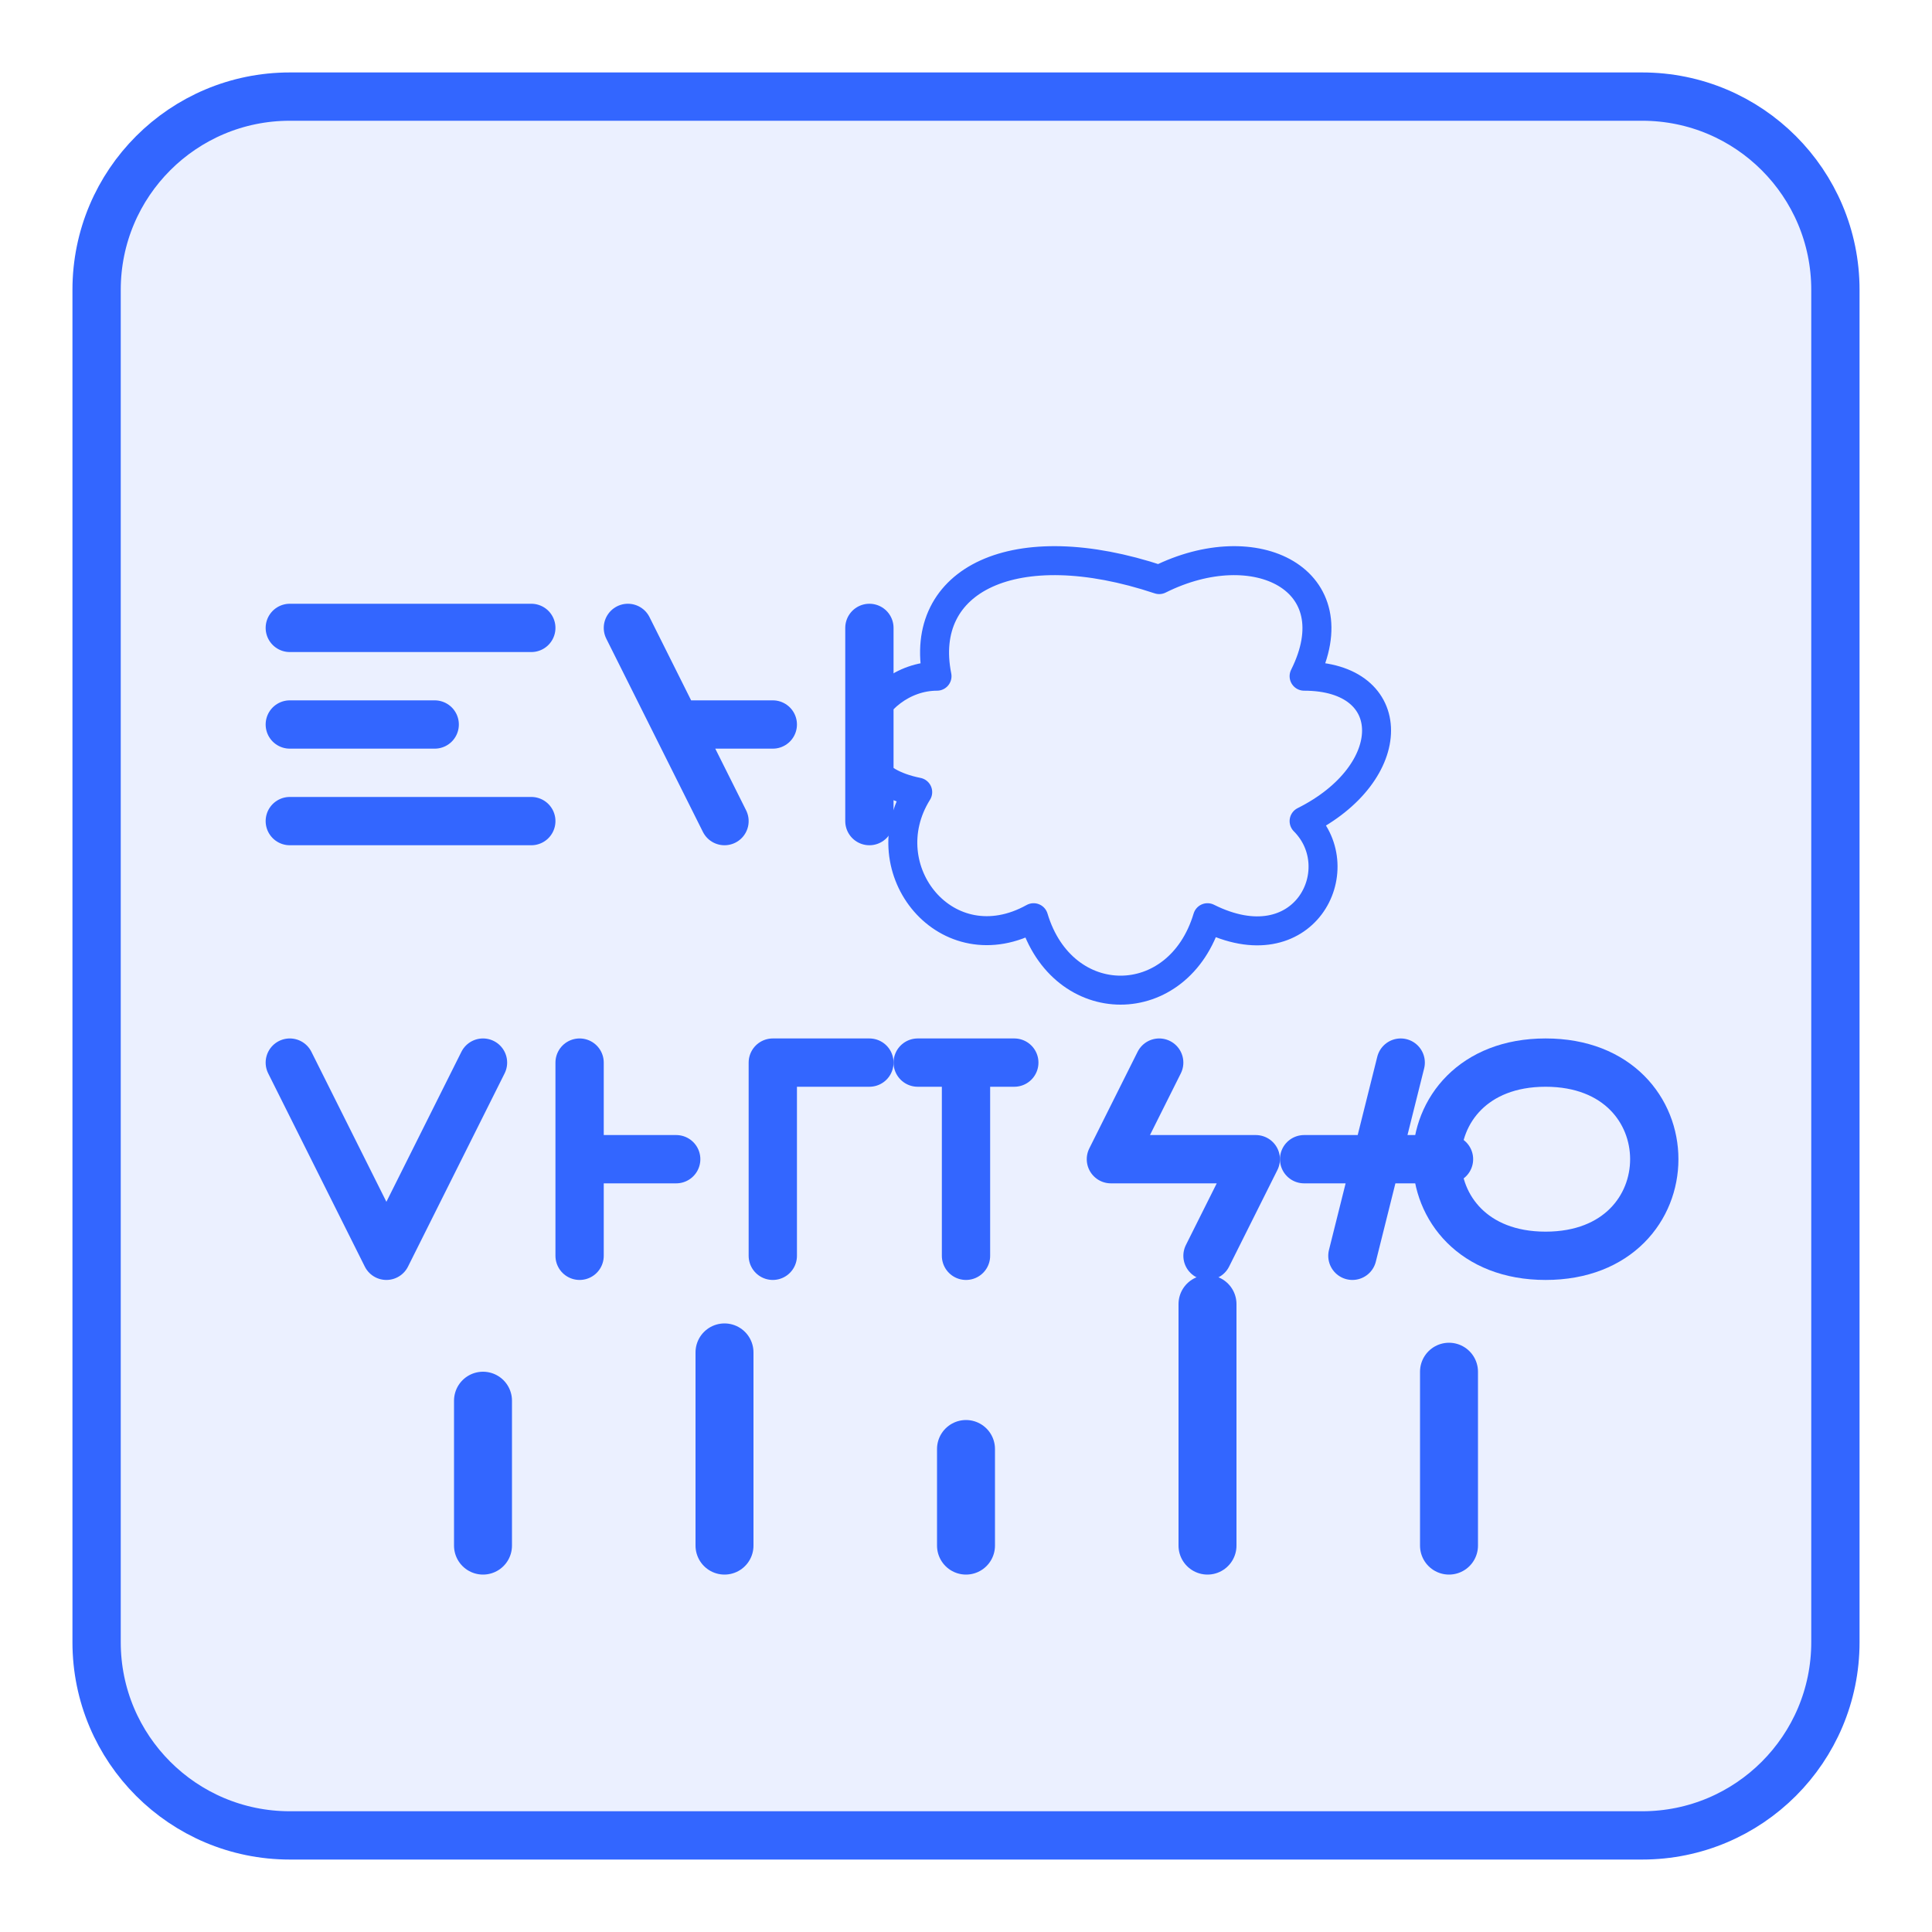
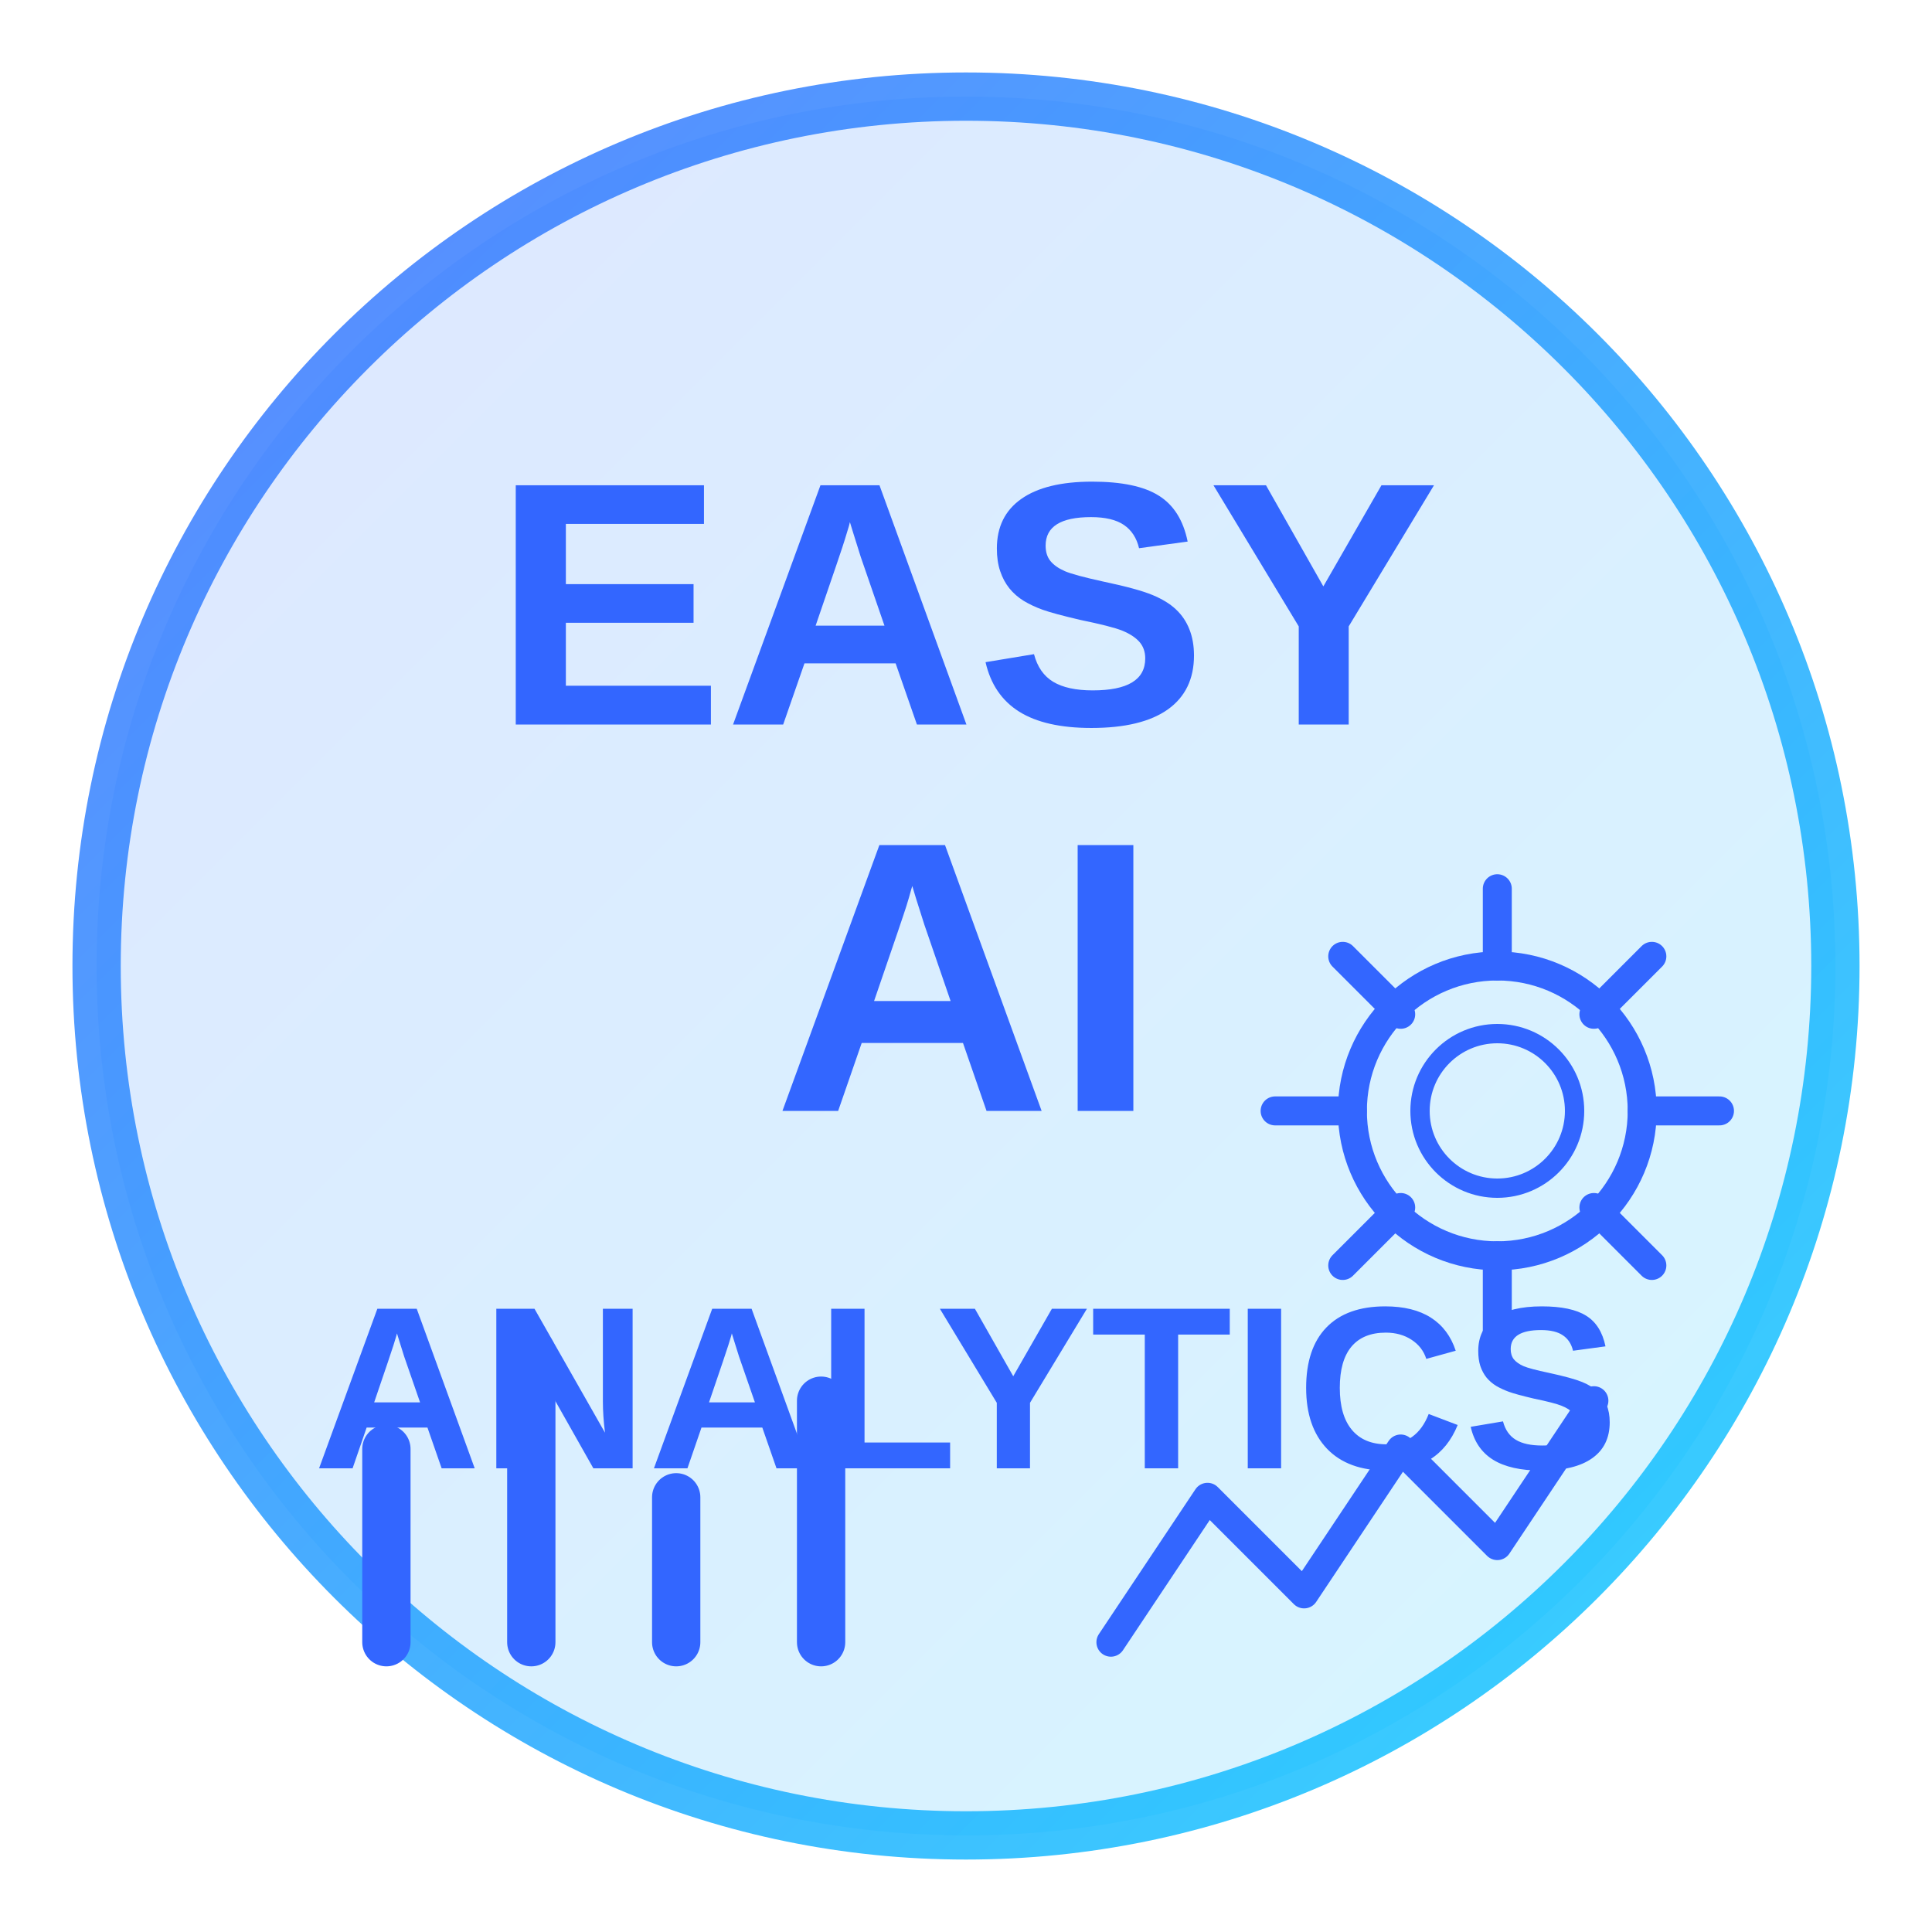
<svg xmlns="http://www.w3.org/2000/svg" width="200" height="200" viewBox="0 0 200 200" fill="none">
-   <rect x="10" y="10" width="180" height="180" rx="20" fill="#3366FF" opacity="0.1" />
-   <rect x="10" y="10" width="180" height="180" rx="20" stroke="#3366FF" stroke-width="5" />
-   <path d="M30 65 H55 M30 75 H45 M30 85 H55" stroke="#3366FF" stroke-width="5" stroke-linecap="round" />
-   <path d="M65 65 L75 85 M70 75 H80" stroke="#3366FF" stroke-width="5" stroke-linecap="round" />
-   <path d="M90 65 L90 85" stroke="#3366FF" stroke-width="5" stroke-linecap="round" />
-   <path d="M120 60 C130 55 140 60 135 70 C145 70 145 80 135 85 C140 90 135 100 125 95 C122 105 110 105 107 95 C98 100 90 90 95 82 C85 80 90 70 97 70 C95 60 105 55 120 60Z" fill="none" stroke="#3366FF" stroke-width="3" stroke-linejoin="round" />
-   <path d="M30 110 L40 130 L50 110" stroke="#3366FF" stroke-width="5" stroke-linecap="round" stroke-linejoin="round" />
-   <path d="M60 110 L60 130 M60 120 H70" stroke="#3366FF" stroke-width="5" stroke-linecap="round" />
-   <path d="M80 110 L80 130 M80 110 H90" stroke="#3366FF" stroke-width="5" stroke-linecap="round" />
-   <path d="M100 110 L100 130 M95 110 H105" stroke="#3366FF" stroke-width="5" stroke-linecap="round" />
-   <path d="M120 110 L115 120 L130 120 L125 130" stroke="#3366FF" stroke-width="5" stroke-linecap="round" stroke-linejoin="round" />
-   <path d="M145 110 L140 130 M135 120 H150" stroke="#3366FF" stroke-width="5" stroke-linecap="round" />
-   <path d="M160 110 C175 110 175 130 160 130 C145 130 145 110 160 110Z" stroke="#3366FF" stroke-width="5" stroke-linecap="round" />
-   <line x1="50" y1="160" x2="50" y2="145" stroke="#3366FF" stroke-width="6" stroke-linecap="round" />
-   <line x1="75" y1="160" x2="75" y2="140" stroke="#3366FF" stroke-width="6" stroke-linecap="round" />
-   <line x1="100" y1="160" x2="100" y2="150" stroke="#3366FF" stroke-width="6" stroke-linecap="round" />
-   <line x1="125" y1="160" x2="125" y2="135" stroke="#3366FF" stroke-width="6" stroke-linecap="round" />
-   <line x1="150" y1="160" x2="150" y2="142" stroke="#3366FF" stroke-width="6" stroke-linecap="round" />
+   <defs>
+     <linearGradient id="gradient" x1="0%" y1="0%" x2="100%" y2="100%">
+       <stop offset="0%" style="stop-color:#3366FF;stop-opacity:0.8" />
+       <stop offset="100%" style="stop-color:#00CCFF;stop-opacity:0.8" />
+     </linearGradient>
+   </defs>
+   <circle cx="100" cy="100" r="90" fill="url(#gradient)" opacity="0.2" />
+   <circle cx="100" cy="100" r="90" stroke="url(#gradient)" stroke-width="5" />
+   <text x="100" y="75" font-family="Arial, sans-serif" font-size="36" font-weight="bold" fill="#3366FF" text-anchor="middle">EASY</text>
+   <text x="100" y="115" font-family="Arial, sans-serif" font-size="40" font-weight="bold" fill="#3366FF" text-anchor="middle">AI</text>
+   <circle cx="155" cy="115" r="15" fill="none" stroke="#3366FF" stroke-width="3" />
+   <circle cx="155" cy="115" r="8" fill="none" stroke="#3366FF" stroke-width="2" />
+   <line x1="155" y1="92" x2="155" y2="100" stroke="#3366FF" stroke-width="3" stroke-linecap="round" />
+   <line x1="155" y1="130" x2="155" y2="138" stroke="#3366FF" stroke-width="3" stroke-linecap="round" />
+   <line x1="132" y1="115" x2="140" y2="115" stroke="#3366FF" stroke-width="3" stroke-linecap="round" />
+   <line x1="170" y1="115" x2="178" y2="115" stroke="#3366FF" stroke-width="3" stroke-linecap="round" />
+   <line x1="139" y1="99" x2="145" y2="105" stroke="#3366FF" stroke-width="3" stroke-linecap="round" />
+   <line x1="165" y1="125" x2="171" y2="131" stroke="#3366FF" stroke-width="3" stroke-linecap="round" />
+   <line x1="139" y1="131" x2="145" y2="125" stroke="#3366FF" stroke-width="3" stroke-linecap="round" />
+   <line x1="165" y1="105" x2="171" y2="99" stroke="#3366FF" stroke-width="3" stroke-linecap="round" />
+   <text x="100" y="152" font-family="Arial, sans-serif" font-size="24" font-weight="bold" fill="#3366FF" text-anchor="middle">ANALYTICS</text>
+   <line x1="40" y1="170" x2="40" y2="150" stroke="#3366FF" stroke-width="5" stroke-linecap="round" />
+   <line x1="55" y1="170" x2="55" y2="140" stroke="#3366FF" stroke-width="5" stroke-linecap="round" />
+   <line x1="70" y1="170" x2="70" y2="155" stroke="#3366FF" stroke-width="5" stroke-linecap="round" />
+   <line x1="85" y1="170" x2="85" y2="145" stroke="#3366FF" stroke-width="5" stroke-linecap="round" />
+   <polyline points="115,170 125,155 135,165 145,150 155,160 165,145" stroke="#3366FF" stroke-width="3" fill="none" stroke-linejoin="round" stroke-linecap="round" />
</svg>
